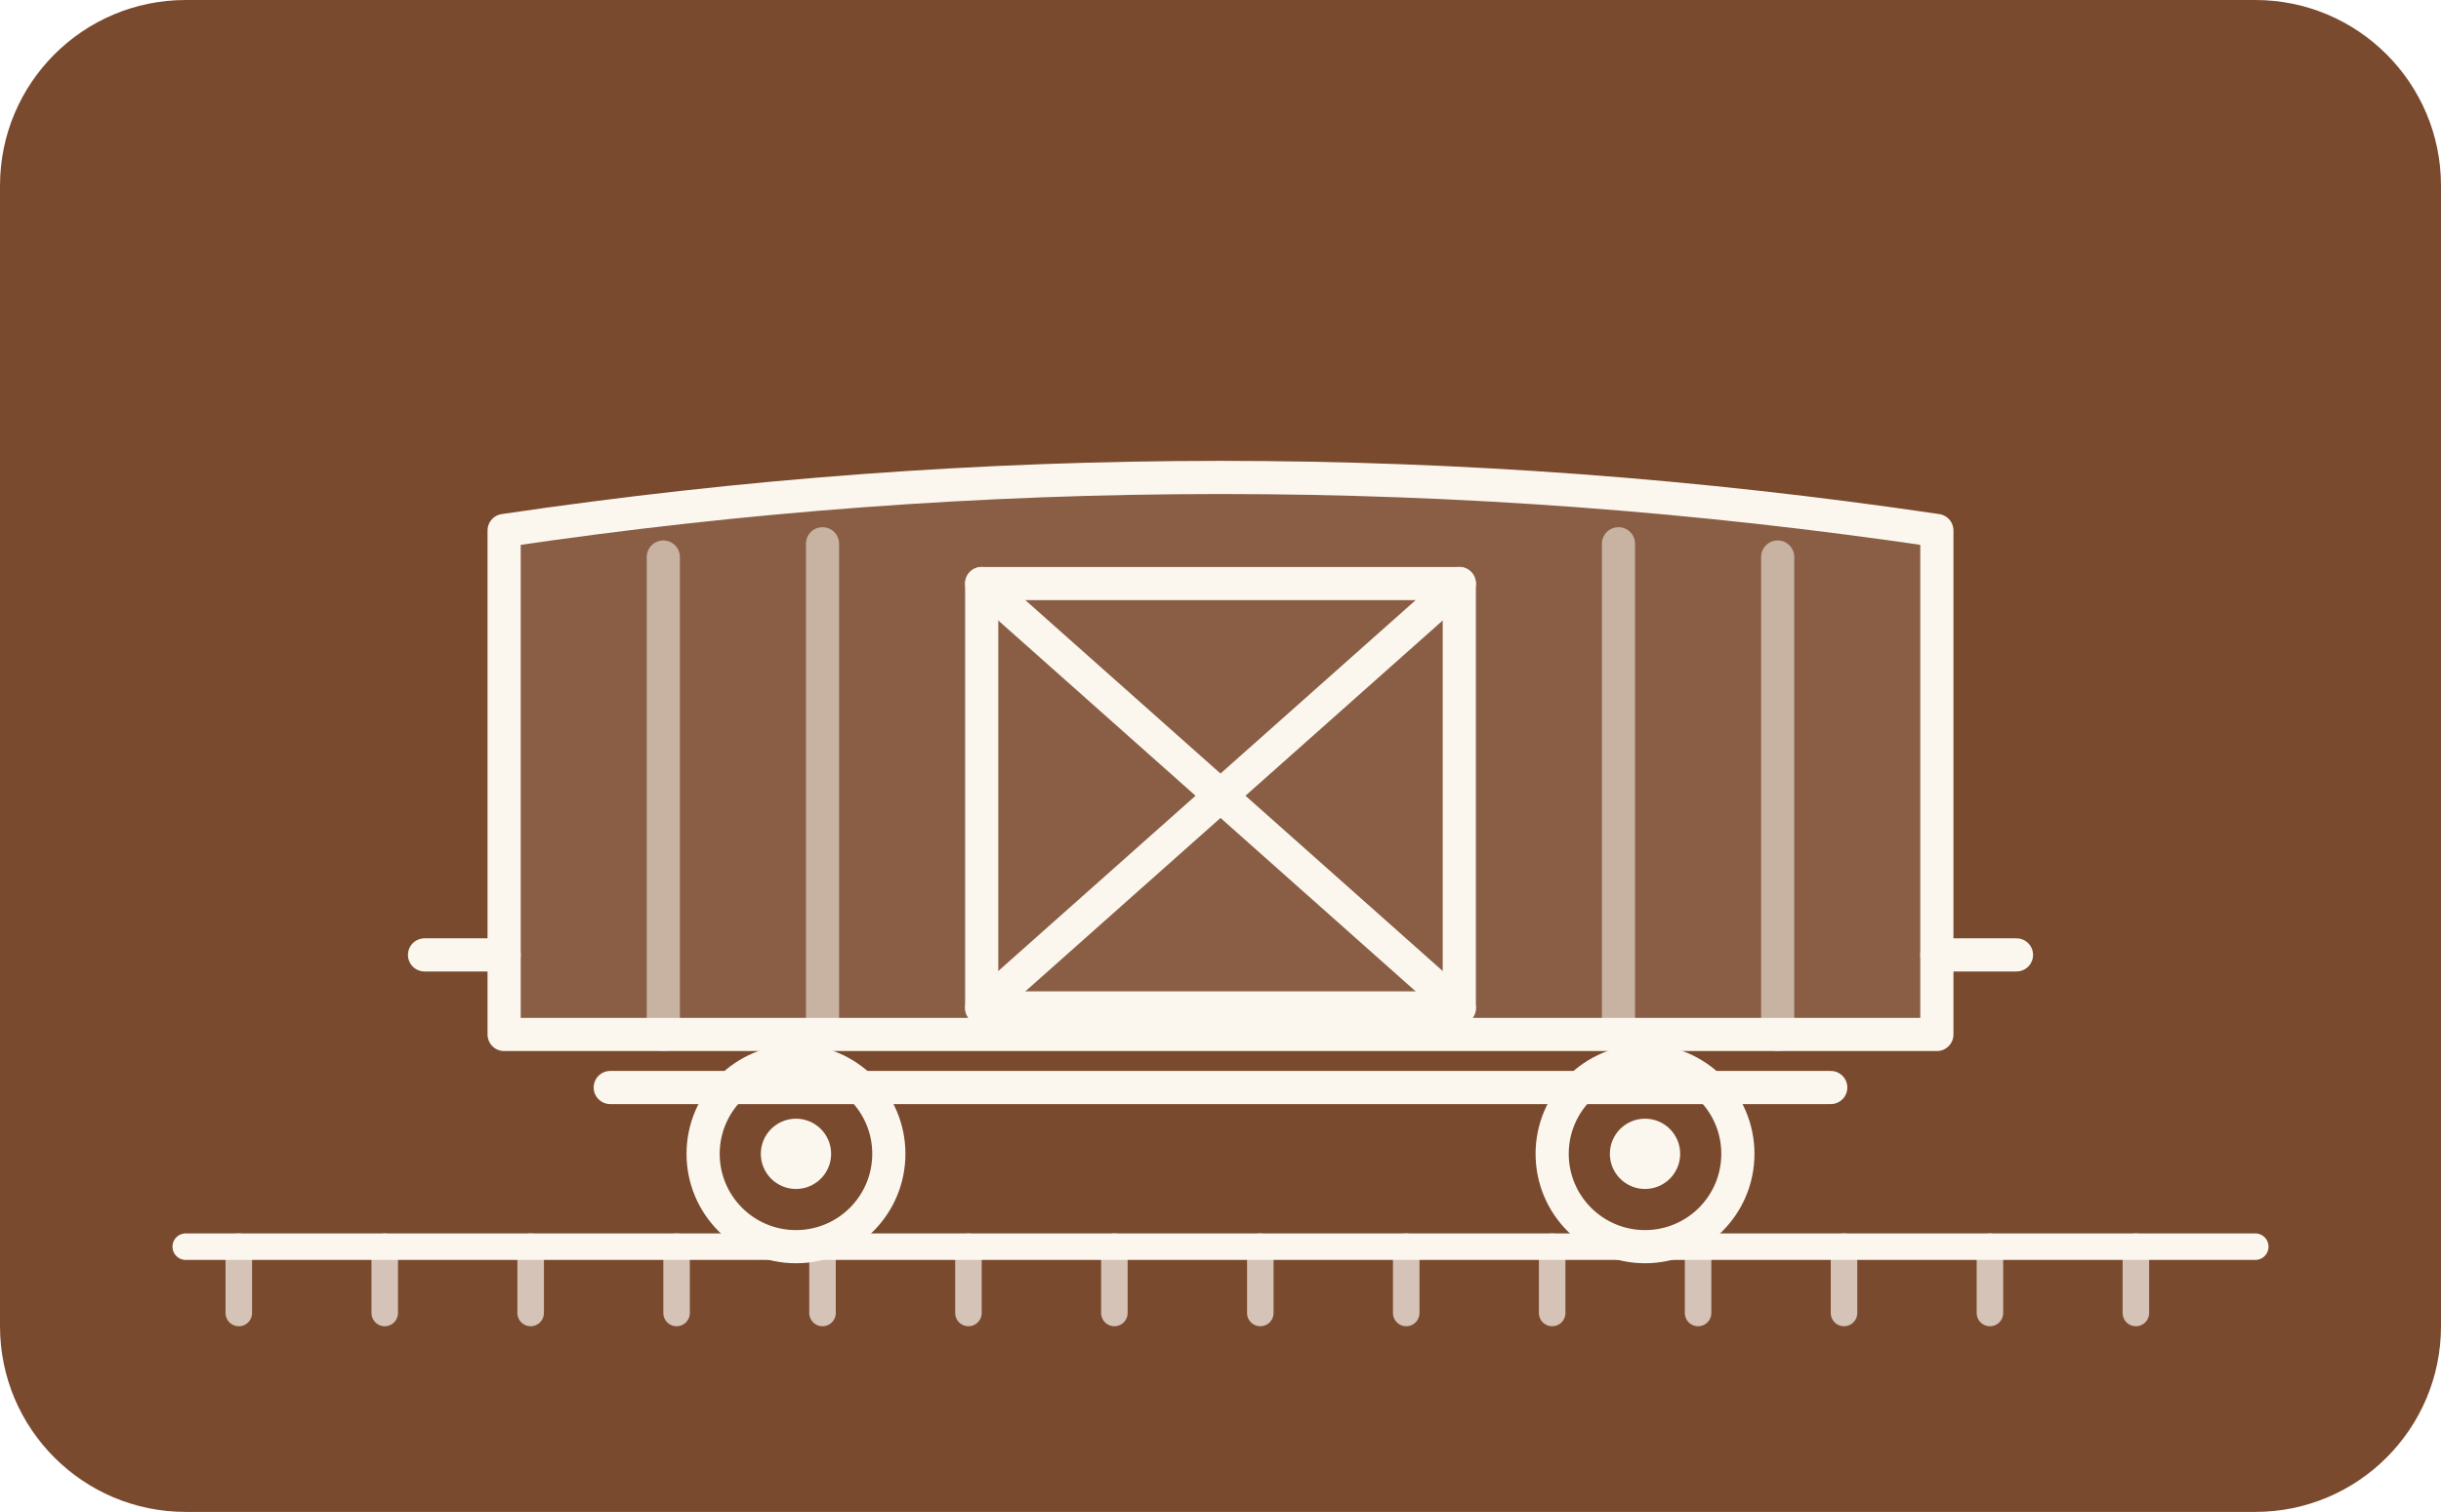
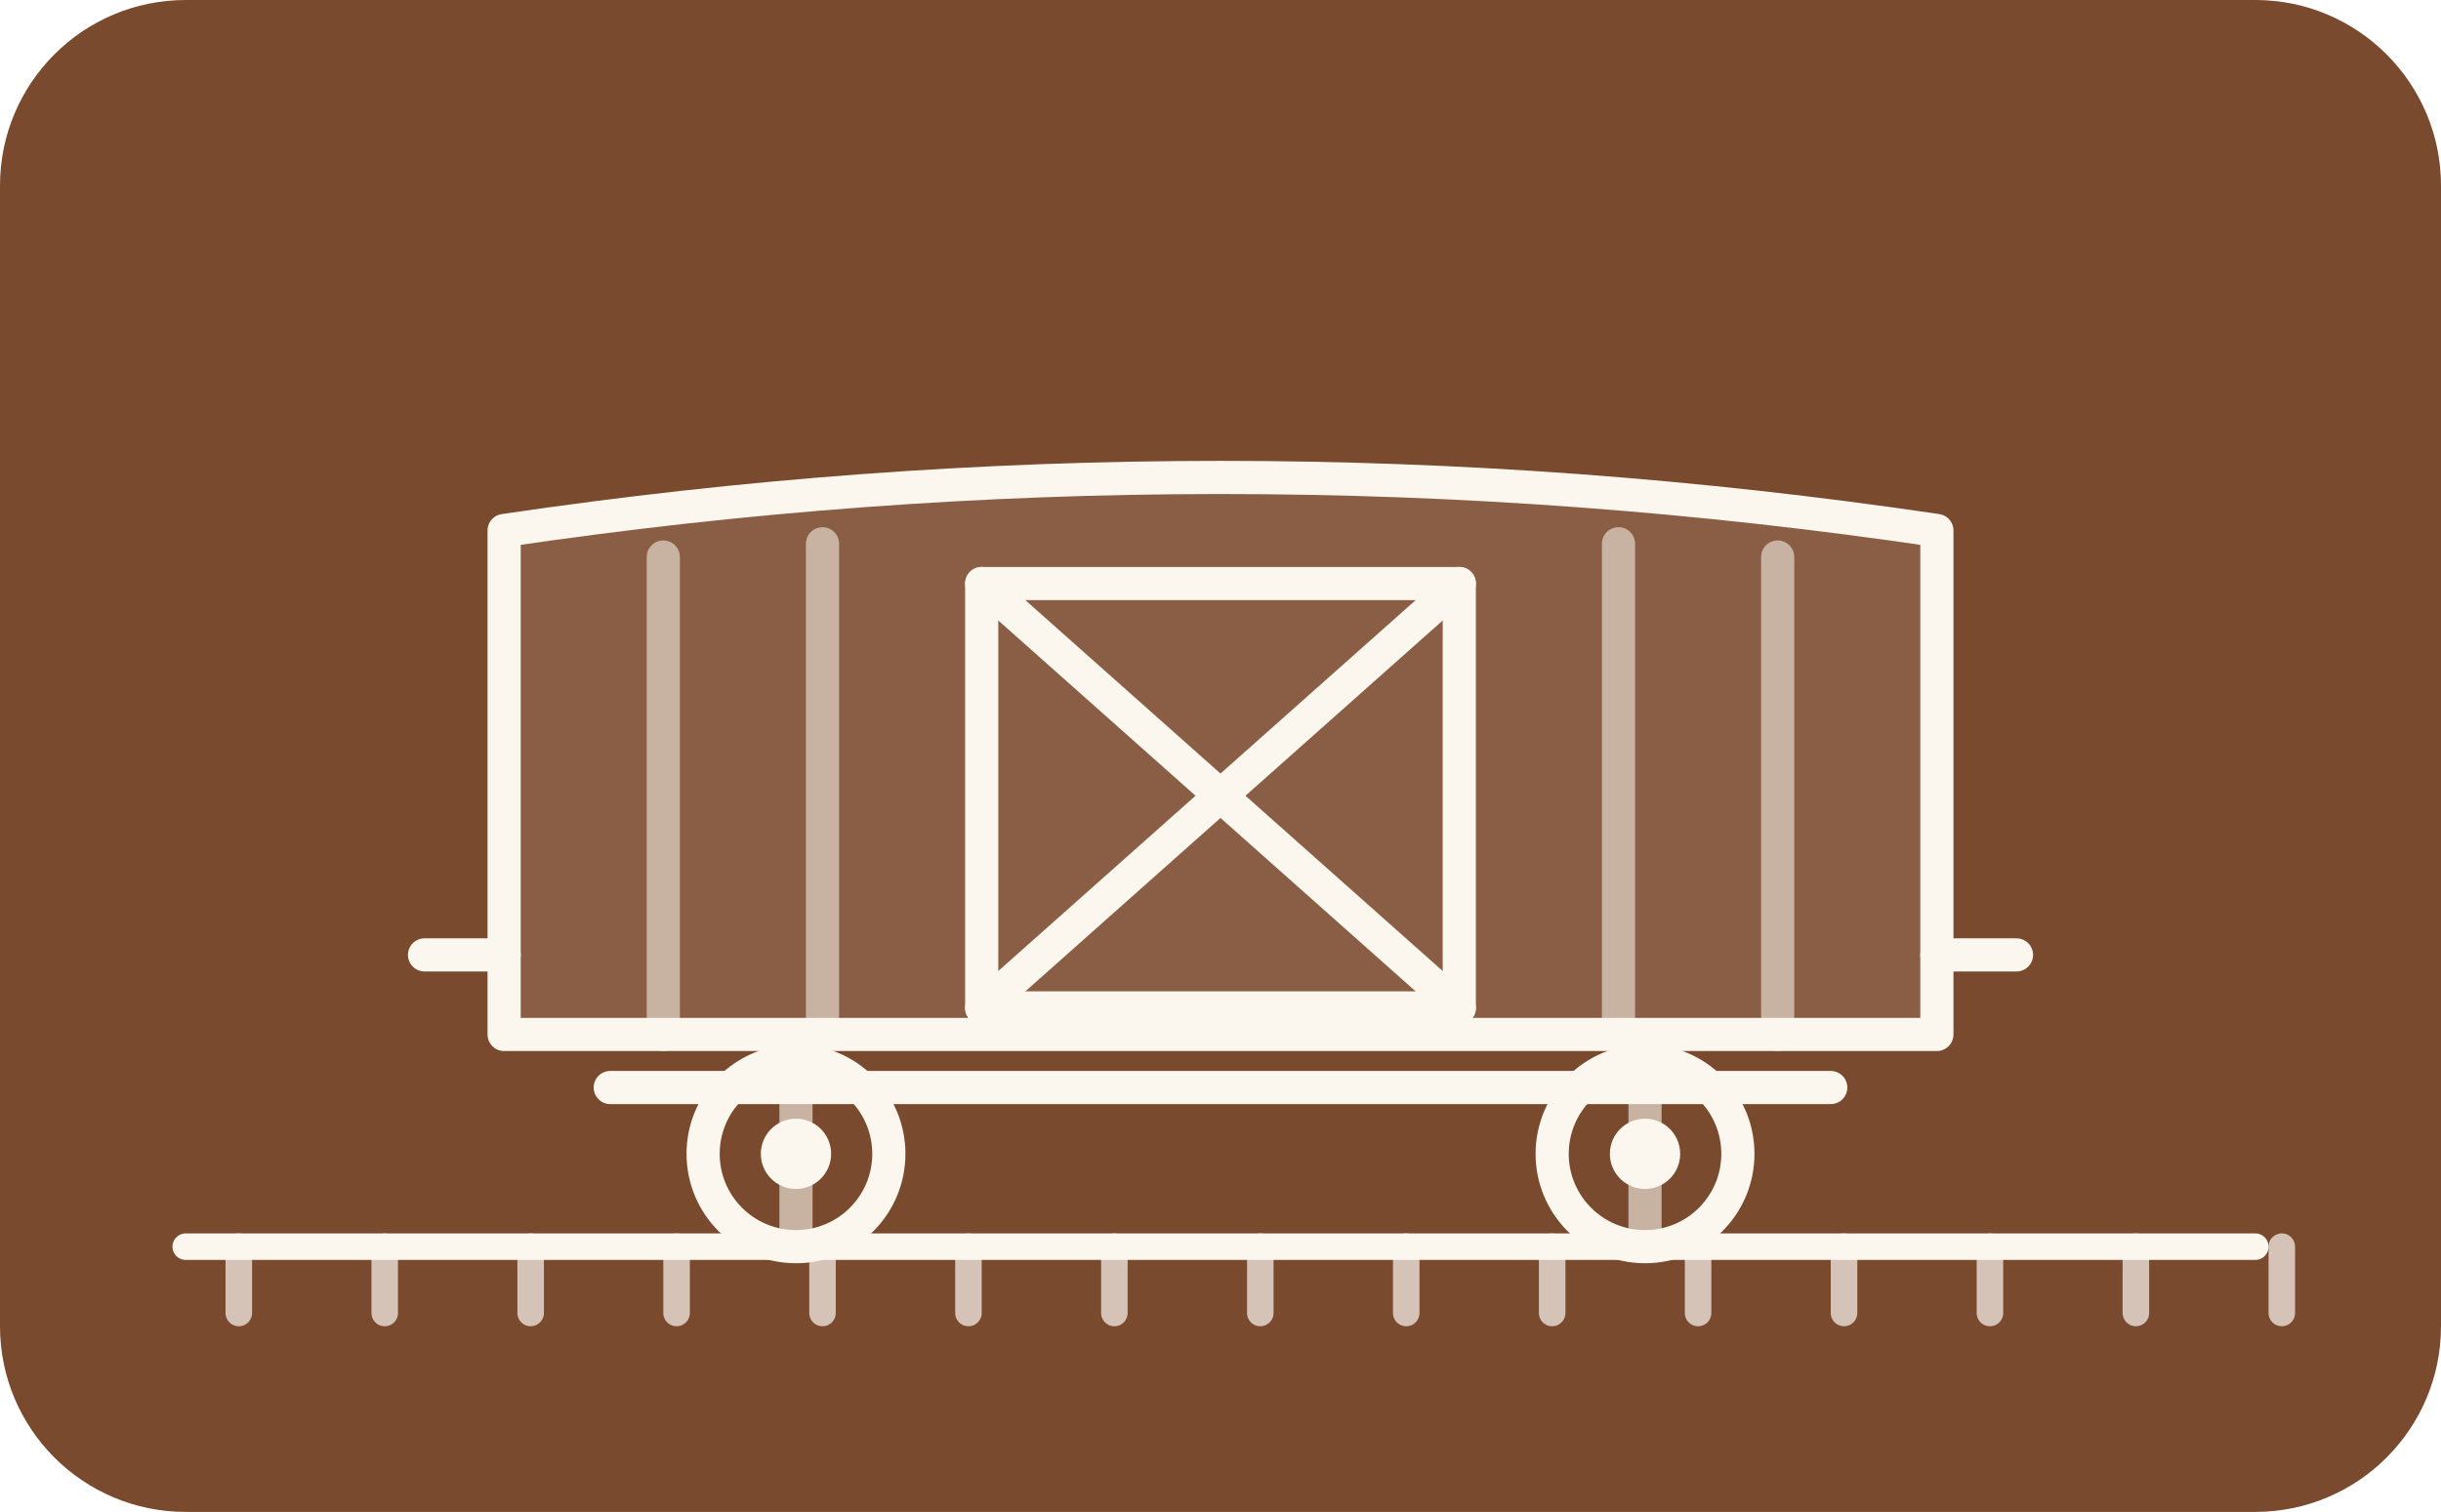
<svg xmlns="http://www.w3.org/2000/svg" viewBox="-12 -12 184 114" width="552" height="342">
  <rect x="-12" y="-12" width="184" height="114" rx="14" fill="#7a4a2e" />
  <g fill="none" stroke="#fbf7ef" stroke-width="2.5" stroke-linecap="round" stroke-linejoin="round" color="#fbf7ef">
    <g class="art-track" stroke-width="2">
      <path d="M2 82H158" />
-       <path d="M6 82v5" opacity="0.7" />
-       <path d="M17 82v5" opacity="0.7" />
-       <path d="M28 82v5" opacity="0.7" />
-       <path d="M39 82v5" opacity="0.7" />
-       <path d="M50 82v5" opacity="0.7" />
-       <path d="M61 82v5" opacity="0.7" />
-       <path d="M72 82v5" opacity="0.7" />
-       <path d="M83 82v5" opacity="0.7" />
-       <path d="M94 82v5" opacity="0.7" />
-       <path d="M105 82v5" opacity="0.7" />
-       <path d="M116 82v5" opacity="0.7" />
-       <path d="M127 82v5" opacity="0.7" />
-       <path d="M138 82v5" opacity="0.7" />
-       <path d="M149 82v5" opacity="0.7" />
+       <g class="art-sleepers">
+         <path d="M6 82v5" opacity="0.7" />
+         <path d="M17 82v5" opacity="0.7" />
+         <path d="M28 82v5" opacity="0.7" />
+         <path d="M39 82v5" opacity="0.7" />
+         <path d="M50 82v5" opacity="0.7" />
+         <path d="M61 82v5" opacity="0.7" />
+         <path d="M72 82v5" opacity="0.7" />
+         <path d="M83 82v5" opacity="0.7" />
+         <path d="M94 82v5" opacity="0.7" />
+         <path d="M105 82v5" opacity="0.7" />
+         <path d="M116 82v5" opacity="0.7" />
+         <path d="M127 82v5" opacity="0.7" />
+         <path d="M138 82v5" opacity="0.7" />
+         <path d="M149 82v5" opacity="0.7" />
+         <path d="M160 82v5" opacity="0.7" />
+       </g>
    </g>
    <g class="art-move">
      <path d="M26 66V28q54-8 108 0v38z" fill="#fbf7ef" fill-opacity="0.12" />
      <path d="M38 30v36M50 29v37M110 29v37M122 30v36" opacity="0.55" />
      <rect x="62" y="32" width="36" height="32" />
      <path d="M62 32l36 32M98 32L62 64" />
      <path d="M20 60h6M134 60h6" />
      <path d="M34 70h92" />
-       <g>
+       <g class="art-wheel">
        <circle cx="48" cy="75" r="7" />
+         <path d="M48 69.5v11" opacity="0.6" />
        <circle cx="48" cy="75" r="1.4" fill="#fbf7ef" />
      </g>
-       <g>
+       <g class="art-wheel">
        <circle cx="112" cy="75" r="7" />
+         <path d="M112 69.5v11" opacity="0.6" />
        <circle cx="112" cy="75" r="1.4" fill="#fbf7ef" />
      </g>
    </g>
  </g>
</svg>
